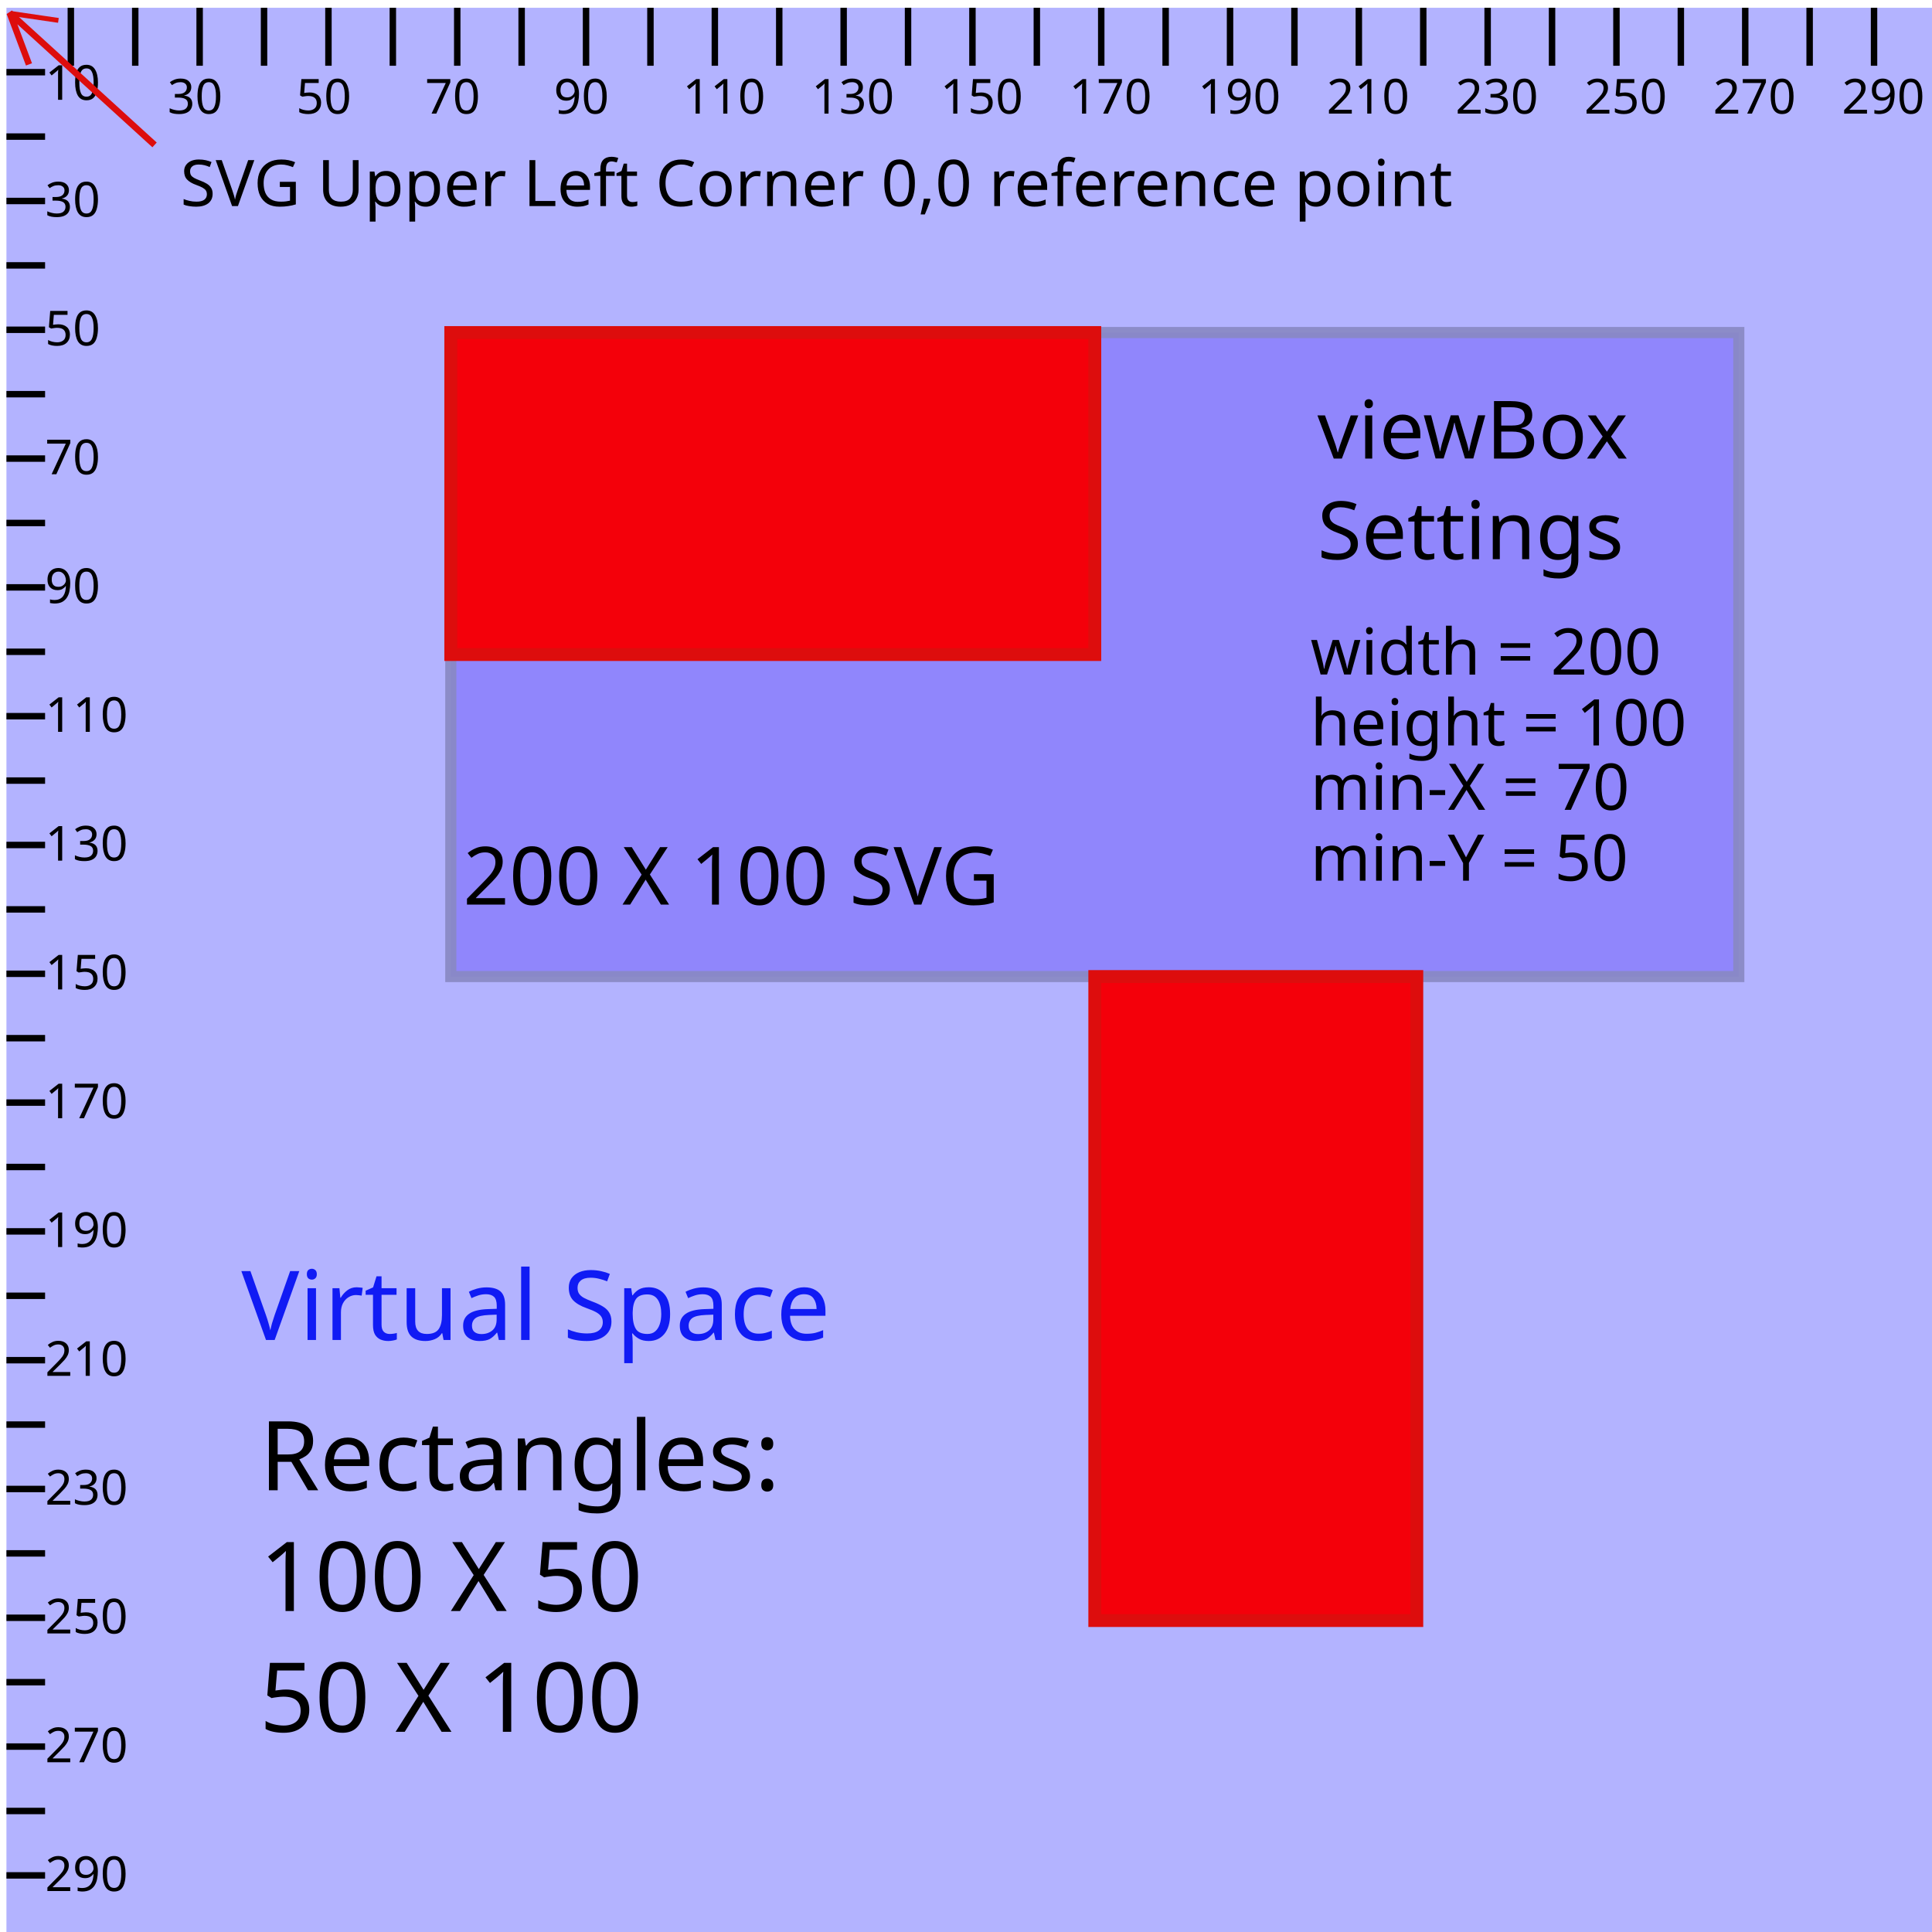
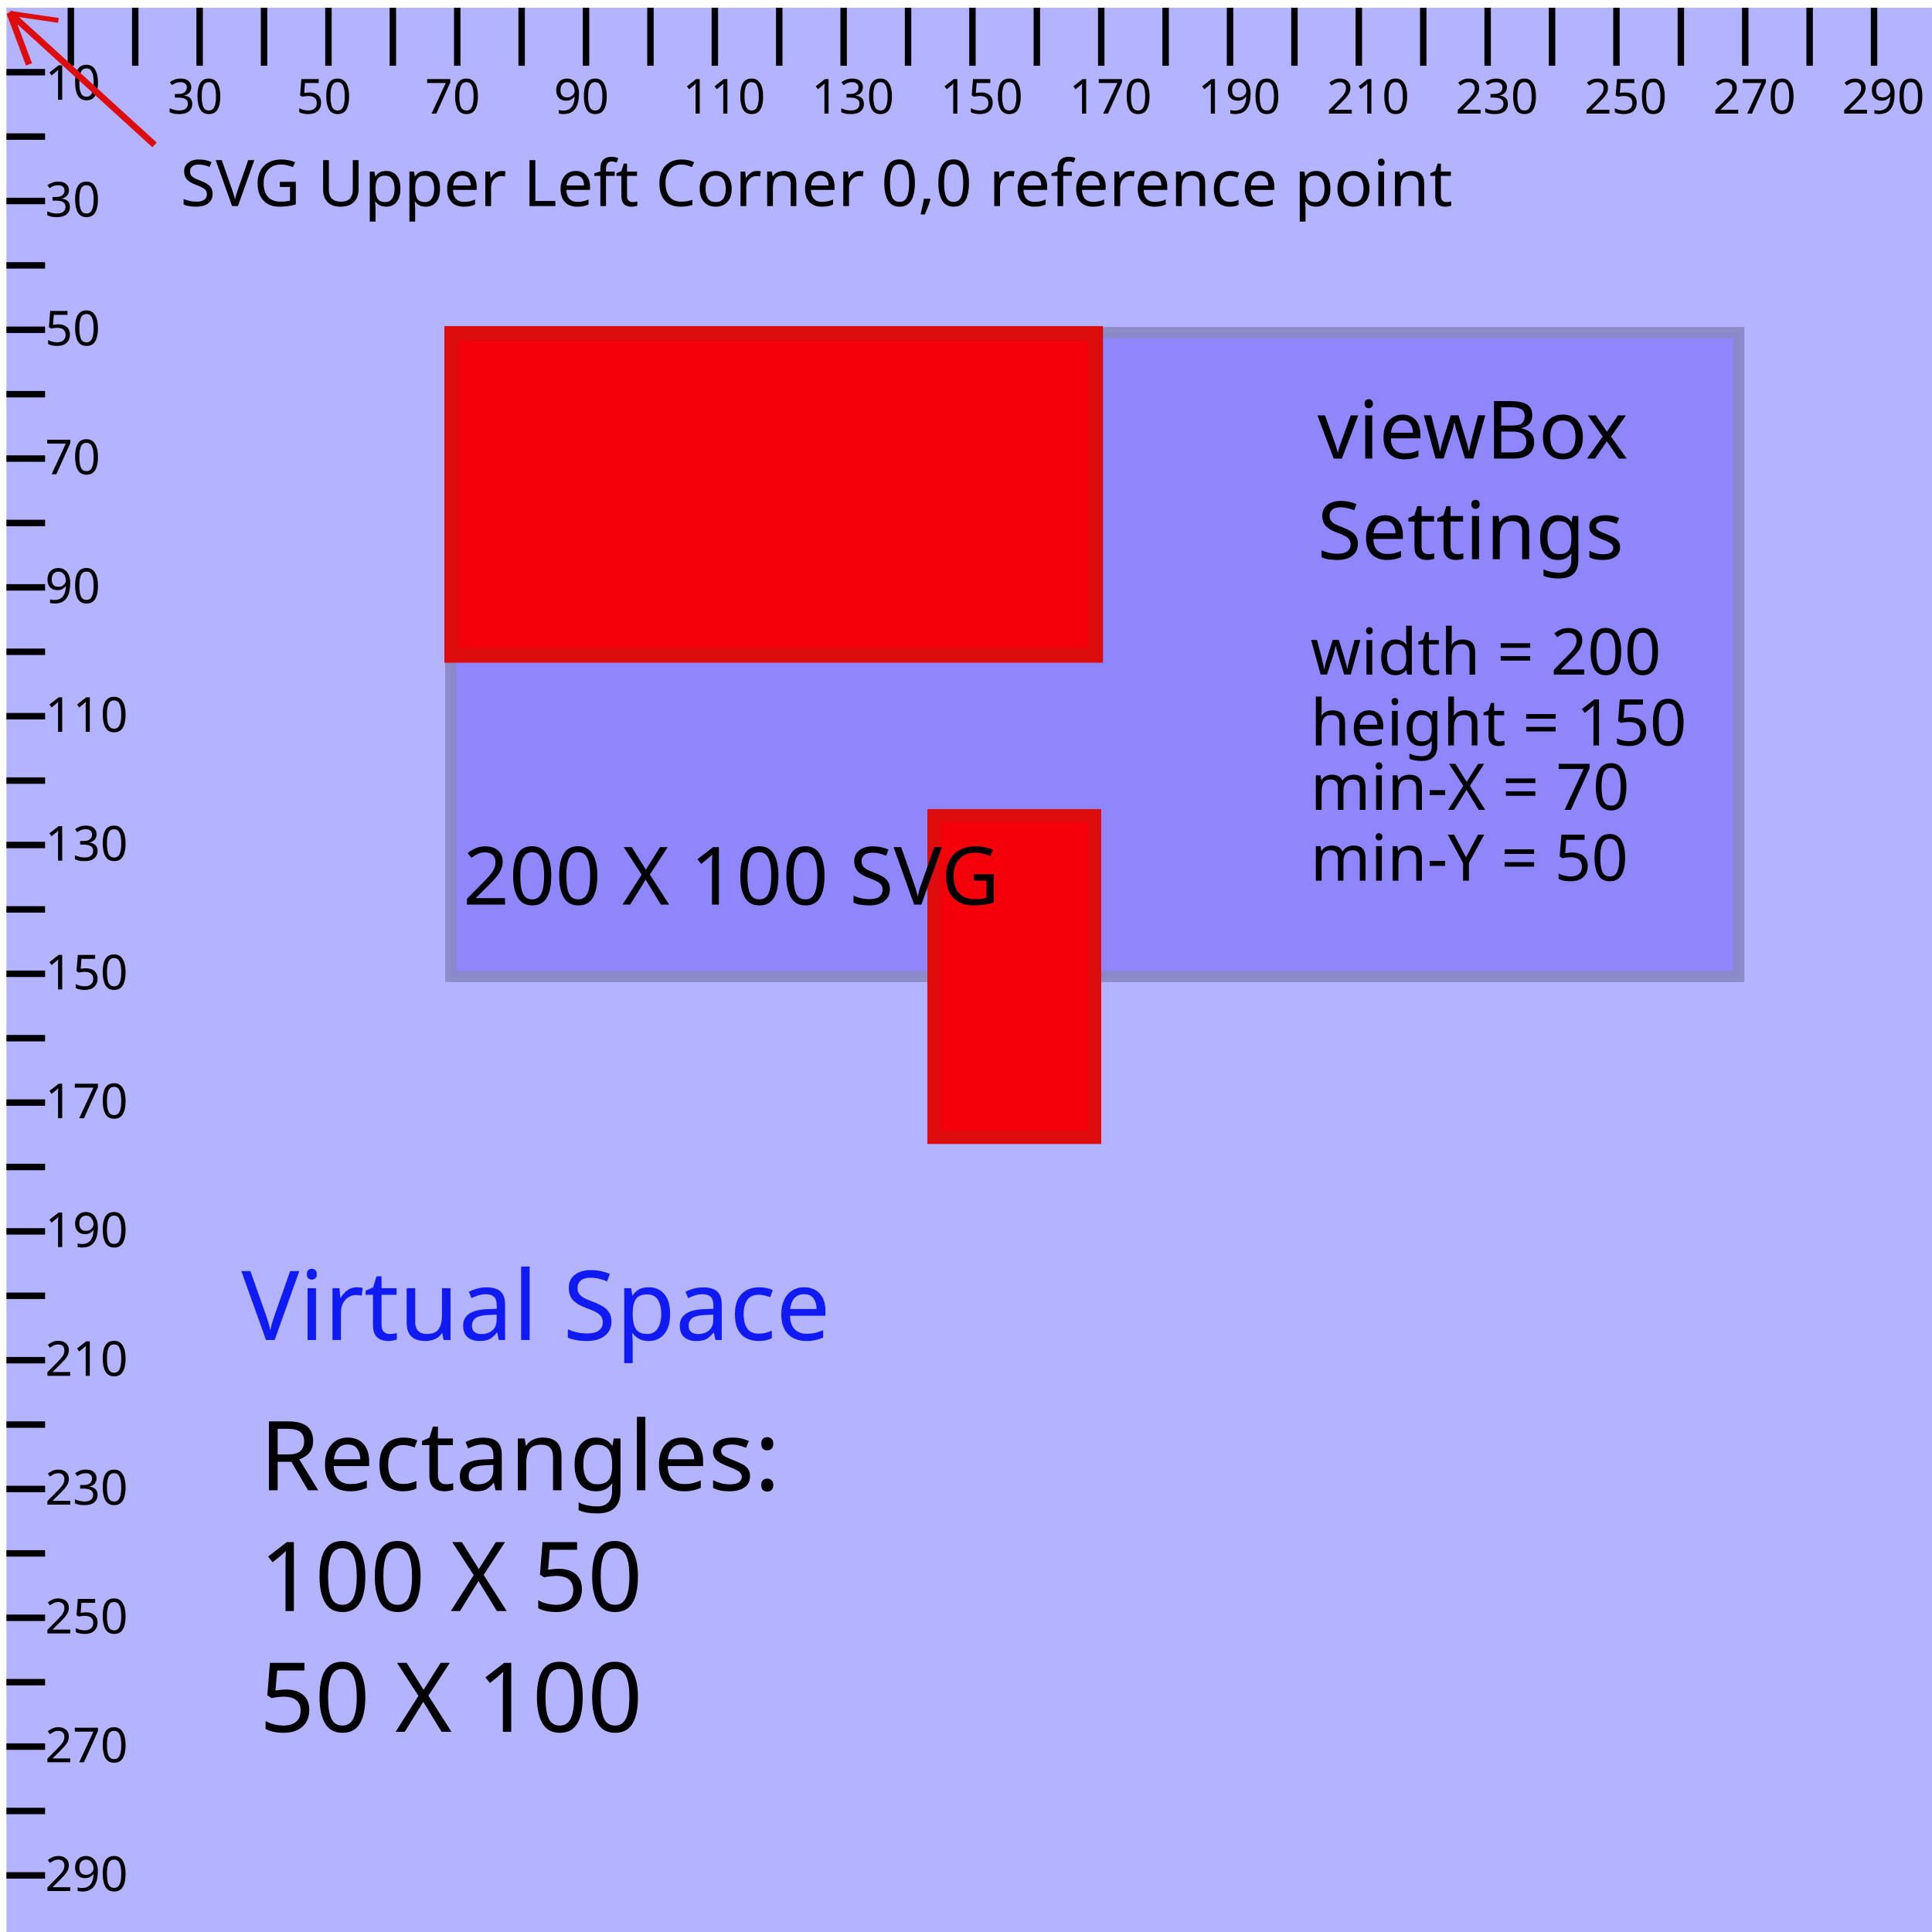
<svg xmlns="http://www.w3.org/2000/svg" width="300" height="300" viewBox="0 0 300 300" id="svg2" version="1.1">
  <defs id="defs4" />
  <g id="layer1" transform="translate(0,-752.3622)">
    <rect style="opacity:0.3;fill:#0000ff;fill-opacity:1" id="rect3340" width="300" x="1" y="753.571" height="300" />
    <path style="fill:none;fill-rule:evenodd;stroke:#000000;stroke-width:1px;stroke-linecap:butt;stroke-linejoin:miter;stroke-opacity:1" d="m 11,753.571 0,9" id="path3537" />
    <path style="fill:none;fill-rule:evenodd;stroke:#000000;stroke-width:1px;stroke-linecap:butt;stroke-linejoin:miter;stroke-opacity:1" d="m 21,753.571 0,9" id="path3539" />
    <path style="fill:none;fill-rule:evenodd;stroke:#000000;stroke-width:1px;stroke-linecap:butt;stroke-linejoin:miter;stroke-opacity:1" d="m 31,753.571 0,9" id="path3541" />
    <path style="fill:none;fill-rule:evenodd;stroke:#000000;stroke-width:1px;stroke-linecap:butt;stroke-linejoin:miter;stroke-opacity:1" d="m 41,753.571 0,9" id="path3543" />
    <path style="fill:none;fill-rule:evenodd;stroke:#000000;stroke-width:1px;stroke-linecap:butt;stroke-linejoin:miter;stroke-opacity:1" d="m 51,753.571 0,9" id="path3545" />
    <path style="fill:none;fill-rule:evenodd;stroke:#000000;stroke-width:1px;stroke-linecap:butt;stroke-linejoin:miter;stroke-opacity:1" d="m 61,753.571 0,9" id="path3547" />
    <path style="fill:none;fill-rule:evenodd;stroke:#000000;stroke-width:1px;stroke-linecap:butt;stroke-linejoin:miter;stroke-opacity:1" d="m 71,753.571 0,9" id="path3549" />
    <path style="fill:none;fill-rule:evenodd;stroke:#000000;stroke-width:1px;stroke-linecap:butt;stroke-linejoin:miter;stroke-opacity:1" d="m 81,753.571 0,9" id="path3551" />
    <path style="fill:none;fill-rule:evenodd;stroke:#000000;stroke-width:1px;stroke-linecap:butt;stroke-linejoin:miter;stroke-opacity:1" d="m 91,753.571 0,9" id="path3553" />
    <path style="fill:none;fill-rule:evenodd;stroke:#000000;stroke-width:1px;stroke-linecap:butt;stroke-linejoin:miter;stroke-opacity:1" d="m 101,753.571 0,9" id="path3555" />
    <path style="fill:none;fill-rule:evenodd;stroke:#000000;stroke-width:1px;stroke-linecap:butt;stroke-linejoin:miter;stroke-opacity:1" d="m 111,753.571 0,9" id="path3557" />
    <path style="fill:none;fill-rule:evenodd;stroke:#000000;stroke-width:1px;stroke-linecap:butt;stroke-linejoin:miter;stroke-opacity:1" d="m 121,753.571 0,9" id="path3559" />
    <path style="fill:none;fill-rule:evenodd;stroke:#000000;stroke-width:1px;stroke-linecap:butt;stroke-linejoin:miter;stroke-opacity:1" d="m 131,753.571 0,9" id="path3561" />
    <path style="fill:none;fill-rule:evenodd;stroke:#000000;stroke-width:1px;stroke-linecap:butt;stroke-linejoin:miter;stroke-opacity:1" d="m 141,753.571 0,9" id="path3563" />
    <path style="fill:none;fill-rule:evenodd;stroke:#000000;stroke-width:1px;stroke-linecap:butt;stroke-linejoin:miter;stroke-opacity:1" d="m 151,753.571 0,9" id="path3565" />
    <path style="fill:none;fill-rule:evenodd;stroke:#000000;stroke-width:1px;stroke-linecap:butt;stroke-linejoin:miter;stroke-opacity:1" d="m 161,753.571 0,9" id="path3567" />
    <path style="fill:none;fill-rule:evenodd;stroke:#000000;stroke-width:1px;stroke-linecap:butt;stroke-linejoin:miter;stroke-opacity:1" d="m 171,753.571 0,9" id="path3569" />
    <path style="fill:none;fill-rule:evenodd;stroke:#000000;stroke-width:1px;stroke-linecap:butt;stroke-linejoin:miter;stroke-opacity:1" d="m 181,753.571 0,9" id="path3571" />
    <path style="fill:none;fill-rule:evenodd;stroke:#000000;stroke-width:1px;stroke-linecap:butt;stroke-linejoin:miter;stroke-opacity:1" d="m 191,753.571 0,9" id="path3573" />
    <path style="fill:none;fill-rule:evenodd;stroke:#000000;stroke-width:1px;stroke-linecap:butt;stroke-linejoin:miter;stroke-opacity:1" d="m 201,753.571 0,9" id="path3575" />
    <path style="fill:none;fill-rule:evenodd;stroke:#000000;stroke-width:1px;stroke-linecap:butt;stroke-linejoin:miter;stroke-opacity:1" d="m 211,753.571 0,9" id="path3577" />
    <path style="fill:none;fill-rule:evenodd;stroke:#000000;stroke-width:1px;stroke-linecap:butt;stroke-linejoin:miter;stroke-opacity:1" d="m 221,753.571 0,9" id="path3579" />
    <path style="fill:none;fill-rule:evenodd;stroke:#000000;stroke-width:1px;stroke-linecap:butt;stroke-linejoin:miter;stroke-opacity:1" d="m 231,753.571 0,9" id="path3581" />
    <path style="fill:none;fill-rule:evenodd;stroke:#000000;stroke-width:1px;stroke-linecap:butt;stroke-linejoin:miter;stroke-opacity:1" d="m 241,753.571 0,9" id="path3583" />
    <path style="fill:none;fill-rule:evenodd;stroke:#000000;stroke-width:1px;stroke-linecap:butt;stroke-linejoin:miter;stroke-opacity:1" d="m 251,753.571 0,9" id="path3585" />
    <path style="fill:none;fill-rule:evenodd;stroke:#000000;stroke-width:1px;stroke-linecap:butt;stroke-linejoin:miter;stroke-opacity:1" d="m 261,753.571 0,9" id="path3587" />
    <path style="fill:none;fill-rule:evenodd;stroke:#000000;stroke-width:1px;stroke-linecap:butt;stroke-linejoin:miter;stroke-opacity:1" d="m 271,753.571 0,9" id="path3589" />
    <path style="fill:none;fill-rule:evenodd;stroke:#000000;stroke-width:1px;stroke-linecap:butt;stroke-linejoin:miter;stroke-opacity:1" d="m 281,753.571 0,9" id="path3591" />
    <path style="fill:none;fill-rule:evenodd;stroke:#000000;stroke-width:1px;stroke-linecap:butt;stroke-linejoin:miter;stroke-opacity:1" d="m 291,753.571 0,9" id="path3593" />
    <path style="fill:none;fill-rule:evenodd;stroke:#000000;stroke-width:1px;stroke-linecap:butt;stroke-linejoin:miter;stroke-opacity:1" d="m 1,763.571 6,0" id="path3595" />
    <path style="fill:none;fill-rule:evenodd;stroke:#000000;stroke-width:1px;stroke-linecap:butt;stroke-linejoin:miter;stroke-opacity:1" d="m 1,773.571 6,0" id="path3597" />
    <path style="fill:none;fill-rule:evenodd;stroke:#000000;stroke-width:1px;stroke-linecap:butt;stroke-linejoin:miter;stroke-opacity:1" d="m 1,783.571 6,0" id="path3599" />
    <path style="fill:none;fill-rule:evenodd;stroke:#000000;stroke-width:1px;stroke-linecap:butt;stroke-linejoin:miter;stroke-opacity:1" d="m 1,793.571 6,0" id="path3601" />
    <path style="fill:none;fill-rule:evenodd;stroke:#000000;stroke-width:1px;stroke-linecap:butt;stroke-linejoin:miter;stroke-opacity:1" d="m 1,803.571 6,0" id="path3603" />
    <path style="fill:none;fill-rule:evenodd;stroke:#000000;stroke-width:1px;stroke-linecap:butt;stroke-linejoin:miter;stroke-opacity:1" d="m 1,813.571 6,0" id="path3605" />
    <path style="fill:none;fill-rule:evenodd;stroke:#000000;stroke-width:1px;stroke-linecap:butt;stroke-linejoin:miter;stroke-opacity:1" d="m 1,823.571 6,0" id="path3607" />
    <path style="fill:none;fill-rule:evenodd;stroke:#000000;stroke-width:1px;stroke-linecap:butt;stroke-linejoin:miter;stroke-opacity:1" d="m 1,833.571 6,0" id="path3609" />
    <path style="fill:none;fill-rule:evenodd;stroke:#000000;stroke-width:1px;stroke-linecap:butt;stroke-linejoin:miter;stroke-opacity:1" d="m 1,843.571 6,0" id="path3611" />
    <path style="fill:none;fill-rule:evenodd;stroke:#000000;stroke-width:1px;stroke-linecap:butt;stroke-linejoin:miter;stroke-opacity:1" d="m 1,853.571 6,0" id="path3613" />
    <path style="fill:none;fill-rule:evenodd;stroke:#000000;stroke-width:1px;stroke-linecap:butt;stroke-linejoin:miter;stroke-opacity:1" d="m 1,863.571 6,0" id="path3615" />
    <path style="fill:none;fill-rule:evenodd;stroke:#000000;stroke-width:1px;stroke-linecap:butt;stroke-linejoin:miter;stroke-opacity:1" d="m 1,873.571 6,0" id="path3617" />
    <path style="fill:none;fill-rule:evenodd;stroke:#000000;stroke-width:1px;stroke-linecap:butt;stroke-linejoin:miter;stroke-opacity:1" d="m 1,883.571 6,0" id="path3619" />
    <path style="fill:none;fill-rule:evenodd;stroke:#000000;stroke-width:1px;stroke-linecap:butt;stroke-linejoin:miter;stroke-opacity:1" d="m 1,893.571 6,0" id="path3621" />
    <path style="fill:none;fill-rule:evenodd;stroke:#000000;stroke-width:1px;stroke-linecap:butt;stroke-linejoin:miter;stroke-opacity:1" d="m 1,903.571 6,0" id="path3623" />
    <path style="fill:none;fill-rule:evenodd;stroke:#000000;stroke-width:1px;stroke-linecap:butt;stroke-linejoin:miter;stroke-opacity:1" d="m 1,913.571 6,0" id="path3625" />
    <path style="fill:none;fill-rule:evenodd;stroke:#000000;stroke-width:1px;stroke-linecap:butt;stroke-linejoin:miter;stroke-opacity:1" d="m 1,923.571 6,0" id="path3627" />
    <path style="fill:none;fill-rule:evenodd;stroke:#000000;stroke-width:1px;stroke-linecap:butt;stroke-linejoin:miter;stroke-opacity:1" d="m 1,933.571 6,0" id="path3629" />
    <path style="fill:none;fill-rule:evenodd;stroke:#000000;stroke-width:1px;stroke-linecap:butt;stroke-linejoin:miter;stroke-opacity:1" d="m 1,943.571 6,0" id="path3631" />
    <path style="fill:none;fill-rule:evenodd;stroke:#000000;stroke-width:1px;stroke-linecap:butt;stroke-linejoin:miter;stroke-opacity:1" d="m 1,953.571 6,0" id="path3633" />
    <path style="fill:none;fill-rule:evenodd;stroke:#000000;stroke-width:1px;stroke-linecap:butt;stroke-linejoin:miter;stroke-opacity:1" d="m 1,963.571 6,0" id="path3635" />
    <path style="fill:none;fill-rule:evenodd;stroke:#000000;stroke-width:1px;stroke-linecap:butt;stroke-linejoin:miter;stroke-opacity:1" d="m 1,973.571 6,0" id="path3637" />
    <path style="fill:none;fill-rule:evenodd;stroke:#000000;stroke-width:1px;stroke-linecap:butt;stroke-linejoin:miter;stroke-opacity:1" d="m 1,983.571 6,0" id="path3639" />
    <path style="fill:none;fill-rule:evenodd;stroke:#000000;stroke-width:1px;stroke-linecap:butt;stroke-linejoin:miter;stroke-opacity:1" d="m 1,993.571 6,0" id="path3641" />
    <path style="fill:none;fill-rule:evenodd;stroke:#000000;stroke-width:1px;stroke-linecap:butt;stroke-linejoin:miter;stroke-opacity:1" d="m 1,1003.571 6,0" id="path3643" />
    <path style="fill:none;fill-rule:evenodd;stroke:#000000;stroke-width:1px;stroke-linecap:butt;stroke-linejoin:miter;stroke-opacity:1" d="m 1,1013.571 6,0" id="path3645" />
    <path style="fill:none;fill-rule:evenodd;stroke:#000000;stroke-width:1px;stroke-linecap:butt;stroke-linejoin:miter;stroke-opacity:1" d="m 1,1023.571 6,0" id="path3647" />
    <path style="fill:none;fill-rule:evenodd;stroke:#000000;stroke-width:1px;stroke-linecap:butt;stroke-linejoin:miter;stroke-opacity:1" d="m 1,1033.571 6,0" id="path3649" />
    <path style="fill:none;fill-rule:evenodd;stroke:#000000;stroke-width:1px;stroke-linecap:butt;stroke-linejoin:miter;stroke-opacity:1" d="m 1,1043.571 6,0" id="path3651" />
    <text xml:space="preserve" style="font-style:normal;font-weight:normal;font-size:7.5px;line-height:125%;font-family:sans-serif;letter-spacing:0px;word-spacing:0px;fill:#000000;fill-opacity:1;stroke:none;stroke-width:1px;stroke-linecap:butt;stroke-linejoin:miter;stroke-opacity:1" x="6" y="767.862" id="text3669">
      <tspan id="tspan3671" x="7" y="767.862">10</tspan>
    </text>
    <text xml:space="preserve" style="font-style:normal;font-weight:normal;font-size:7.5px;line-height:125%;font-family:sans-serif;letter-spacing:0px;word-spacing:0px;fill:#000000;fill-opacity:1;stroke:none;stroke-width:1px;stroke-linecap:butt;stroke-linejoin:miter;stroke-opacity:1" x="7" y="786" id="text3673">
      <tspan id="tspan3675" x="7" y="786">30</tspan>
    </text>
    <text xml:space="preserve" style="font-style:normal;font-weight:normal;font-size:7.5px;line-height:125%;font-family:sans-serif;letter-spacing:0px;word-spacing:0px;fill:#000000;fill-opacity:1;stroke:none;stroke-width:1px;stroke-linecap:butt;stroke-linejoin:miter;stroke-opacity:1" x="7" y="806" id="text3673-9">
      <tspan id="tspan3675-8" x="7" y="806">50</tspan>
    </text>
    <text xml:space="preserve" style="font-style:normal;font-weight:normal;font-size:7.5px;line-height:125%;font-family:sans-serif;letter-spacing:0px;word-spacing:0px;fill:#000000;fill-opacity:1;stroke:none;stroke-width:1px;stroke-linecap:butt;stroke-linejoin:miter;stroke-opacity:1" x="7" y="826" id="text3629">
      <tspan id="tspan3631" x="7" y="826">70</tspan>
    </text>
    <text xml:space="preserve" style="font-style:normal;font-weight:normal;font-size:7.5px;line-height:125%;font-family:sans-serif;letter-spacing:0px;word-spacing:0px;fill:#000000;fill-opacity:1;stroke:none;stroke-width:1px;stroke-linecap:butt;stroke-linejoin:miter;stroke-opacity:1" x="7" y="846" id="text3633">
      <tspan id="tspan3635" x="7" y="846">90</tspan>
    </text>
    <text xml:space="preserve" style="font-style:normal;font-weight:normal;font-size:7.5px;line-height:125%;font-family:sans-serif;letter-spacing:0px;word-spacing:0px;fill:#000000;fill-opacity:1;stroke:none;stroke-width:1px;stroke-linecap:butt;stroke-linejoin:miter;stroke-opacity:1" x="7" y="866" id="text3637">
      <tspan id="tspan3639" x="7" y="866">110</tspan>
    </text>
    <text xml:space="preserve" style="font-style:normal;font-weight:normal;font-size:7.5px;line-height:125%;font-family:sans-serif;letter-spacing:0px;word-spacing:0px;fill:#000000;fill-opacity:1;stroke:none;stroke-width:1px;stroke-linecap:butt;stroke-linejoin:miter;stroke-opacity:1" x="7" y="886" id="text3641">
      <tspan id="tspan3643" x="7" y="886">130</tspan>
    </text>
    <text xml:space="preserve" style="font-style:normal;font-weight:normal;font-size:7.5px;line-height:125%;font-family:sans-serif;letter-spacing:0px;word-spacing:0px;fill:#000000;fill-opacity:1;stroke:none;stroke-width:1px;stroke-linecap:butt;stroke-linejoin:miter;stroke-opacity:1" x="7" y="906" id="text3645">
      <tspan id="tspan3647" x="7" y="906">150</tspan>
    </text>
    <text xml:space="preserve" style="font-style:normal;font-weight:normal;font-size:7.5px;line-height:125%;font-family:sans-serif;letter-spacing:0px;word-spacing:0px;fill:#000000;fill-opacity:1;stroke:none;stroke-width:1px;stroke-linecap:butt;stroke-linejoin:miter;stroke-opacity:1" x="7" y="926" id="text3649">
      <tspan id="tspan3651" x="7" y="926">170</tspan>
    </text>
    <text xml:space="preserve" style="font-style:normal;font-weight:normal;font-size:7.5px;line-height:125%;font-family:sans-serif;letter-spacing:0px;word-spacing:0px;fill:#000000;fill-opacity:1;stroke:none;stroke-width:1px;stroke-linecap:butt;stroke-linejoin:miter;stroke-opacity:1" x="7" y="946" id="text3653">
      <tspan id="tspan3655" x="7" y="946">190</tspan>
    </text>
    <text xml:space="preserve" style="font-style:normal;font-weight:normal;font-size:7.5px;line-height:125%;font-family:sans-serif;letter-spacing:0px;word-spacing:0px;fill:#000000;fill-opacity:1;stroke:none;stroke-width:1px;stroke-linecap:butt;stroke-linejoin:miter;stroke-opacity:1" x="7" y="966" id="text3657">
      <tspan id="tspan3659" x="7" y="966">210</tspan>
    </text>
    <text xml:space="preserve" style="font-style:normal;font-weight:normal;font-size:7.5px;line-height:125%;font-family:sans-serif;letter-spacing:0px;word-spacing:0px;fill:#000000;fill-opacity:1;stroke:none;stroke-width:1px;stroke-linecap:butt;stroke-linejoin:miter;stroke-opacity:1" x="7" y="986" id="text3661">
      <tspan id="tspan3663" x="7" y="986">230</tspan>
    </text>
    <text xml:space="preserve" style="font-style:normal;font-weight:normal;font-size:7.5px;line-height:125%;font-family:sans-serif;letter-spacing:0px;word-spacing:0px;fill:#000000;fill-opacity:1;stroke:none;stroke-width:1px;stroke-linecap:butt;stroke-linejoin:miter;stroke-opacity:1" x="7" y="1006" id="text3665">
      <tspan id="tspan3667" x="7" y="1006">250</tspan>
    </text>
    <text xml:space="preserve" style="font-style:normal;font-weight:normal;font-size:7.5px;line-height:125%;font-family:sans-serif;letter-spacing:0px;word-spacing:0px;fill:#000000;fill-opacity:1;stroke:none;stroke-width:1px;stroke-linecap:butt;stroke-linejoin:miter;stroke-opacity:1" x="7" y="1026" id="text3670">
      <tspan id="tspan3672" x="7" y="1026">270</tspan>
    </text>
    <text xml:space="preserve" style="font-style:normal;font-weight:normal;font-size:7.5px;line-height:125%;font-family:sans-serif;letter-spacing:0px;word-spacing:0px;fill:#000000;fill-opacity:1;stroke:none;stroke-width:1px;stroke-linecap:butt;stroke-linejoin:miter;stroke-opacity:1" x="7" y="1046" id="text3674">
      <tspan id="tspan3676" x="7" y="1046">290</tspan>
    </text>
    <text xml:space="preserve" style="font-style:normal;font-weight:normal;font-size:7.5px;line-height:125%;font-family:sans-serif;letter-spacing:0px;word-spacing:0px;fill:#000000;fill-opacity:1;stroke:none;stroke-width:1px;stroke-linecap:butt;stroke-linejoin:miter;stroke-opacity:1" x="26" y="770" id="text3673-7">
      <tspan id="tspan3675-5" x="26" y="770">30</tspan>
    </text>
    <text xml:space="preserve" style="font-style:normal;font-weight:normal;font-size:7.5px;line-height:125%;font-family:sans-serif;letter-spacing:0px;word-spacing:0px;fill:#000000;fill-opacity:1;stroke:none;stroke-width:1px;stroke-linecap:butt;stroke-linejoin:miter;stroke-opacity:1" x="46" y="770" id="text3680">
      <tspan id="tspan3682" x="46" y="770">50</tspan>
    </text>
    <text xml:space="preserve" style="font-style:normal;font-weight:normal;font-size:7.5px;line-height:125%;font-family:sans-serif;letter-spacing:0px;word-spacing:0px;fill:#000000;fill-opacity:1;stroke:none;stroke-width:1px;stroke-linecap:butt;stroke-linejoin:miter;stroke-opacity:1" x="66" y="770" id="text3684">
      <tspan id="tspan3686" x="66" y="770">70</tspan>
    </text>
    <text xml:space="preserve" style="font-style:normal;font-weight:normal;font-size:7.5px;line-height:125%;font-family:sans-serif;letter-spacing:0px;word-spacing:0px;fill:#000000;fill-opacity:1;stroke:none;stroke-width:1px;stroke-linecap:butt;stroke-linejoin:miter;stroke-opacity:1" x="86" y="770" id="text3688">
      <tspan id="tspan3690" x="86" y="770">90</tspan>
    </text>
    <text xml:space="preserve" style="font-style:normal;font-weight:normal;font-size:7.5px;line-height:125%;font-family:sans-serif;letter-spacing:0px;word-spacing:0px;fill:#000000;fill-opacity:1;stroke:none;stroke-width:1px;stroke-linecap:butt;stroke-linejoin:miter;stroke-opacity:1" x="106" y="770" id="text3692">
      <tspan id="tspan3694" x="106" y="770">110</tspan>
    </text>
    <text xml:space="preserve" style="font-style:normal;font-weight:normal;font-size:7.5px;line-height:125%;font-family:sans-serif;letter-spacing:0px;word-spacing:0px;fill:#000000;fill-opacity:1;stroke:none;stroke-width:1px;stroke-linecap:butt;stroke-linejoin:miter;stroke-opacity:1" x="126" y="770" id="text3696">
      <tspan id="tspan3698" x="126" y="770">130</tspan>
    </text>
    <text xml:space="preserve" style="font-style:normal;font-weight:normal;font-size:7.5px;line-height:125%;font-family:sans-serif;letter-spacing:0px;word-spacing:0px;fill:#000000;fill-opacity:1;stroke:none;stroke-width:1px;stroke-linecap:butt;stroke-linejoin:miter;stroke-opacity:1" x="146" y="770" id="text3700">
      <tspan id="tspan3702" x="146" y="770">150</tspan>
    </text>
    <text xml:space="preserve" style="font-style:normal;font-weight:normal;font-size:7.5px;line-height:125%;font-family:sans-serif;letter-spacing:0px;word-spacing:0px;fill:#000000;fill-opacity:1;stroke:none;stroke-width:1px;stroke-linecap:butt;stroke-linejoin:miter;stroke-opacity:1" x="166" y="770" id="text3704">
      <tspan id="tspan3706" x="166" y="770">170</tspan>
    </text>
    <text xml:space="preserve" style="font-style:normal;font-weight:normal;font-size:7.5px;line-height:125%;font-family:sans-serif;letter-spacing:0px;word-spacing:0px;fill:#000000;fill-opacity:1;stroke:none;stroke-width:1px;stroke-linecap:butt;stroke-linejoin:miter;stroke-opacity:1" x="186" y="770" id="text3708">
      <tspan id="tspan3710" x="186" y="770">190</tspan>
    </text>
    <text xml:space="preserve" style="font-style:normal;font-weight:normal;font-size:7.5px;line-height:125%;font-family:sans-serif;letter-spacing:0px;word-spacing:0px;fill:#000000;fill-opacity:1;stroke:none;stroke-width:1px;stroke-linecap:butt;stroke-linejoin:miter;stroke-opacity:1" x="206" y="770" id="text3712">
      <tspan id="tspan3714" x="206" y="770">210</tspan>
    </text>
    <text xml:space="preserve" style="font-style:normal;font-weight:normal;font-size:7.5px;line-height:125%;font-family:sans-serif;letter-spacing:0px;word-spacing:0px;fill:#000000;fill-opacity:1;stroke:none;stroke-width:1px;stroke-linecap:butt;stroke-linejoin:miter;stroke-opacity:1" x="226" y="770" id="text3716">
      <tspan id="tspan3718" x="226" y="770">230</tspan>
    </text>
    <text xml:space="preserve" style="font-style:normal;font-weight:normal;font-size:7.5px;line-height:125%;font-family:sans-serif;letter-spacing:0px;word-spacing:0px;fill:#000000;fill-opacity:1;stroke:none;stroke-width:1px;stroke-linecap:butt;stroke-linejoin:miter;stroke-opacity:1" x="246" y="770" id="text3720">
      <tspan id="tspan3722" x="246" y="770">250</tspan>
    </text>
    <text xml:space="preserve" style="font-style:normal;font-weight:normal;font-size:7.5px;line-height:125%;font-family:sans-serif;letter-spacing:0px;word-spacing:0px;fill:#000000;fill-opacity:1;stroke:none;stroke-width:1px;stroke-linecap:butt;stroke-linejoin:miter;stroke-opacity:1" x="266" y="770" id="text3724">
      <tspan id="tspan3726" x="266" y="770">270</tspan>
    </text>
    <text xml:space="preserve" style="font-style:normal;font-weight:normal;font-size:7.5px;line-height:125%;font-family:sans-serif;letter-spacing:0px;word-spacing:0px;fill:#000000;fill-opacity:1;stroke:none;stroke-width:1px;stroke-linecap:butt;stroke-linejoin:miter;stroke-opacity:1" x="286" y="770" id="text3728">
      <tspan id="tspan3730" x="286" y="770">290</tspan>
    </text>
    <rect style="opacity:0.25;fill:#2800f4;fill-opacity:1;stroke:#09080f;stroke-width:1.728;stroke-miterlimit:4;stroke-dasharray:none;stroke-opacity:0.912" id="rect5082" width="200" height="100" x="70" y="804" />
    <path style="fill:none;fill-rule:evenodd;stroke:#dd0d0d;stroke-width:1px;stroke-linecap:butt;stroke-linejoin:miter;stroke-opacity:1" d="m 24,774.862 0,0 0,0 -22.5,-20.5 3,8" id="path4291" />
    <path style="fill:none;fill-rule:evenodd;stroke:#dd0d0d;stroke-width:0.755px;stroke-linecap:butt;stroke-linejoin:miter;stroke-opacity:1" d="M 1.681,754.447 9.069,755.528" id="path4293" />
    <text xml:space="preserve" style="font-style:normal;font-weight:normal;font-size:10px;line-height:125%;font-family:sans-serif;letter-spacing:0px;word-spacing:0px;fill:#000000;fill-opacity:1;stroke:none;stroke-width:1px;stroke-linecap:butt;stroke-linejoin:miter;stroke-opacity:1" x="28" y="784.362" id="text4295">
      <tspan id="tspan4297" x="28" y="784.362">SVG Upper Left Corner 0,0 reference point</tspan>
    </text>
    <text xml:space="preserve" style="font-style:normal;font-weight:normal;font-size:10px;line-height:125%;font-family:sans-serif;letter-spacing:0px;word-spacing:0px;fill:#000000;fill-opacity:1;stroke:none;stroke-width:1px;stroke-linecap:butt;stroke-linejoin:miter;stroke-opacity:1" x="63.64" y="738.053" id="text4299">
      <tspan id="tspan4301" x="63.64" y="738.053" />
    </text>
-     <rect style="opacity:1;fill:#f4000a;fill-opacity:1;stroke:#dd0d0d;stroke-width:2;stroke-miterlimit:4;stroke-dasharray:none;stroke-opacity:1" id="rect4426" width="100" height="50" x="70" y="804" />
-     <rect style="opacity:1;fill:#f4000a;fill-opacity:1;stroke:#dd0d0d;stroke-width:2;stroke-miterlimit:4;stroke-dasharray:none;stroke-opacity:1" id="rect4432" width="50" height="100" x="170" y="904" />
+     <rect style="opacity:1;fill:#f4000a;fill-opacity:1;stroke:#dd0d0d;stroke-width:2.271;stroke-miterlimit:4;stroke-dasharray:none;stroke-opacity:1" id="rect4426" width="100" height="50" x="70.136" y="804.136" />
+     <rect style="opacity:1;fill:#f4000a;fill-opacity:1;stroke:#dd0d0d;stroke-width:2;stroke-miterlimit:4;stroke-dasharray:none;stroke-opacity:1" id="rect4432" width="25" height="50" x="145" y="879" />
    <text xml:space="preserve" style="font-style:normal;font-weight:normal;font-size:10px;line-height:125%;font-family:sans-serif;letter-spacing:0px;word-spacing:0px;fill:#000000;fill-opacity:1;stroke:none;stroke-width:1px;stroke-linecap:butt;stroke-linejoin:miter;stroke-opacity:1" x="203.485" y="878.113" id="text4269">
      <tspan id="tspan4271" x="203.485" y="878.113">min-X = 70</tspan>
    </text>
    <text xml:space="preserve" style="font-style:normal;font-weight:normal;font-size:10px;line-height:125%;font-family:sans-serif;letter-spacing:0px;word-spacing:0px;fill:#000000;fill-opacity:1;stroke:none;stroke-width:1px;stroke-linecap:butt;stroke-linejoin:miter;stroke-opacity:1" x="203.485" y="889.113" id="text4269-9">
      <tspan id="tspan4271-2" x="203.485" y="889.113">min-Y = 50</tspan>
    </text>
    <text xml:space="preserve" style="font-style:normal;font-weight:normal;font-size:7.5px;line-height:125%;font-family:sans-serif;letter-spacing:0px;word-spacing:0px;fill:#000000;fill-opacity:1;stroke:none;stroke-width:1px;stroke-linecap:butt;stroke-linejoin:miter;stroke-opacity:1" x="71.917" y="892.828" id="text4265">
      <tspan id="tspan4267" x="71.917" y="892.828" style="font-size:12.5px">200 X 100 SVG</tspan>
    </text>
    <text xml:space="preserve" style="font-style:normal;font-weight:normal;font-size:15px;line-height:125%;font-family:sans-serif;letter-spacing:0px;word-spacing:0px;fill:#101bf4;fill-opacity:1;stroke:none;stroke-width:1px;stroke-linecap:butt;stroke-linejoin:miter;stroke-opacity:1;" x="37.477" y="960.438" id="text4453">
      <tspan id="tspan4455" x="37.477" y="960.438">Virtual Space</tspan>
    </text>
    <text xml:space="preserve" style="font-style:normal;font-weight:normal;font-size:10px;line-height:125%;font-family:sans-serif;letter-spacing:0px;word-spacing:0px;fill:#000000;fill-opacity:1;stroke:none;stroke-width:1px;stroke-linecap:butt;stroke-linejoin:miter;stroke-opacity:1" x="203.485" y="857.113" id="text4269-3">
      <tspan id="tspan4271-6" x="203.485" y="857.113">width = 200</tspan>
    </text>
    <text xml:space="preserve" style="font-style:normal;font-weight:normal;font-size:10px;line-height:125%;font-family:sans-serif;letter-spacing:0px;word-spacing:0px;fill:#000000;fill-opacity:1;stroke:none;stroke-width:1px;stroke-linecap:butt;stroke-linejoin:miter;stroke-opacity:1" x="203.485" y="868.113" id="text4269-9-5">
-       <tspan id="tspan4271-2-4" x="203.485" y="868.113">height = 100</tspan>
+       <tspan id="tspan4271-2-4" x="203.485" y="868.113">height = 150</tspan>
    </text>
    <text xml:space="preserve" style="font-style:normal;font-weight:normal;font-size:7.5px;line-height:125%;font-family:sans-serif;letter-spacing:0px;word-spacing:0px;fill:#000000;fill-opacity:1;stroke:none;stroke-width:1px;stroke-linecap:butt;stroke-linejoin:miter;stroke-opacity:1" x="204.571" y="823.567" id="text4265-3">
      <tspan id="tspan4267-8" x="204.571" y="823.567" style="font-size:12.5px">viewBox</tspan>
      <tspan x="204.571" y="839.192" style="font-size:12.5px" id="tspan6085">Settings</tspan>
    </text>
    <text xml:space="preserve" style="font-style:normal;font-weight:normal;font-size:15px;line-height:125%;font-family:sans-serif;letter-spacing:0px;word-spacing:0px;fill:#000000;fill-opacity:1;stroke:none;stroke-width:1px;stroke-linecap:butt;stroke-linejoin:miter;stroke-opacity:1" x="40.305" y="983.773" id="text6099">
      <tspan id="tspan6101" x="40.305" y="983.773">Rectangles:</tspan>
      <tspan x="40.305" y="1002.523" id="tspan6103">100 X 50</tspan>
      <tspan x="40.305" y="1021.273" id="tspan6105">50 X 100</tspan>
    </text>
  </g>
</svg>
